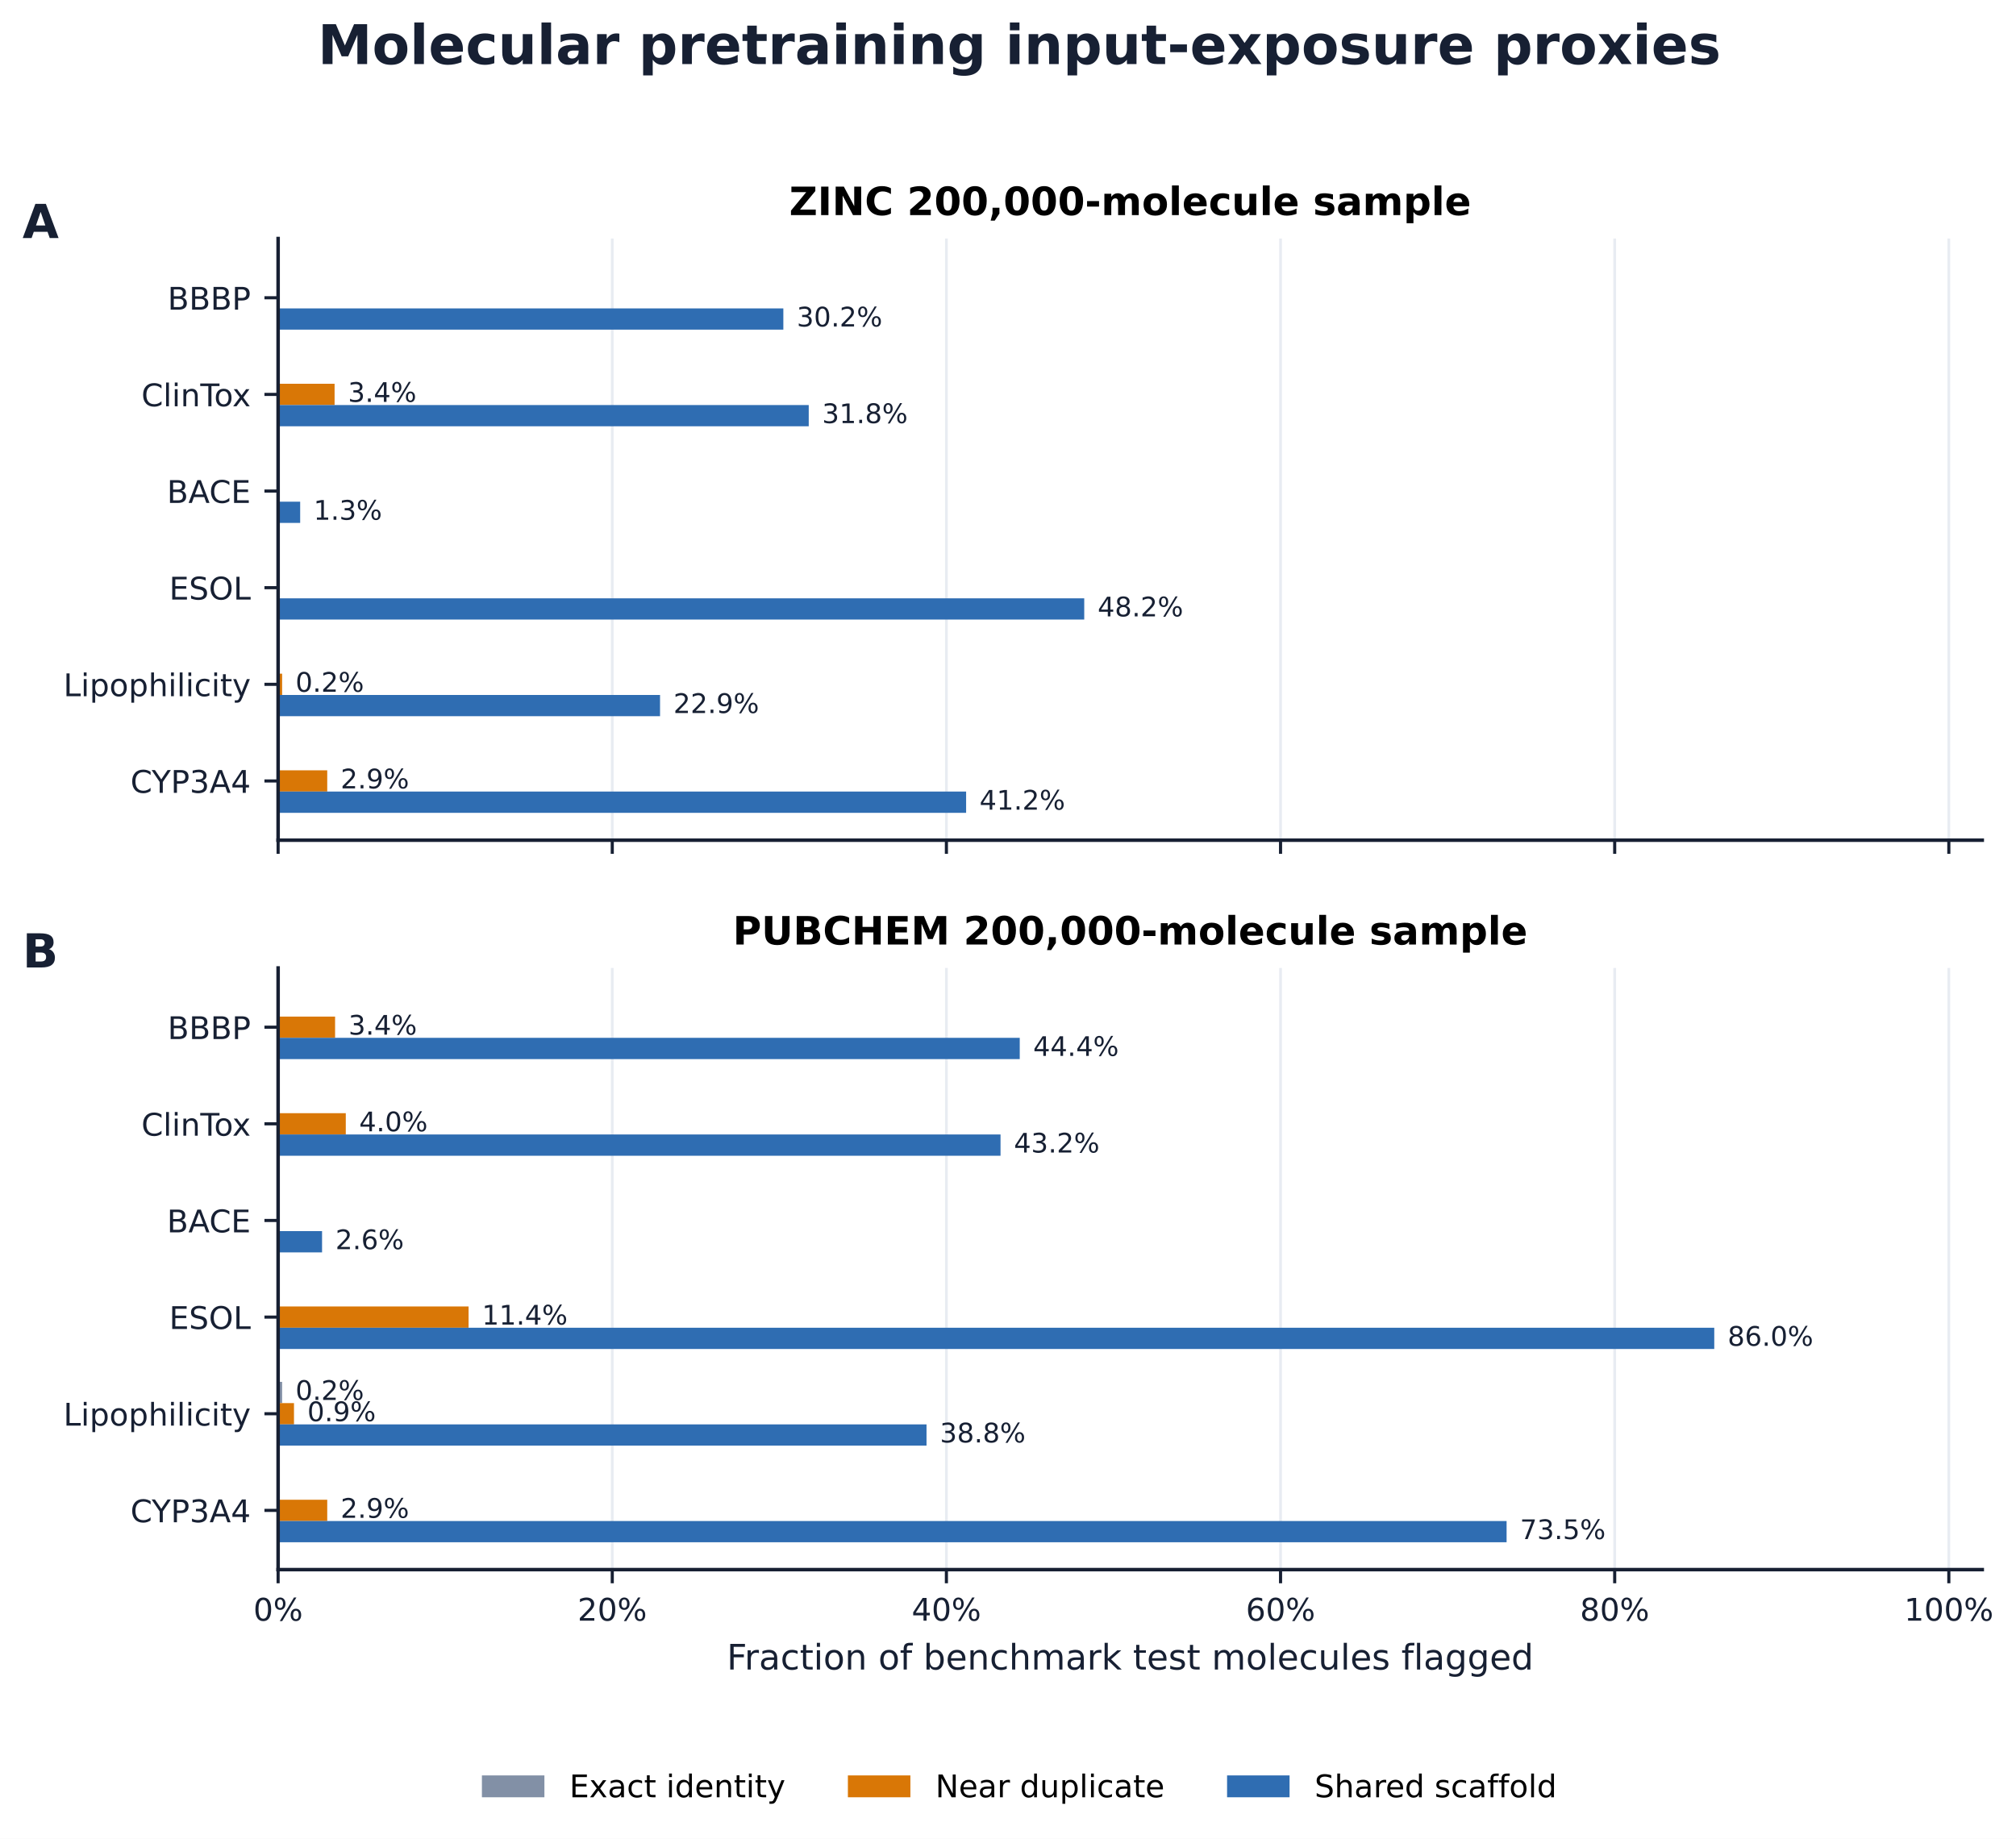
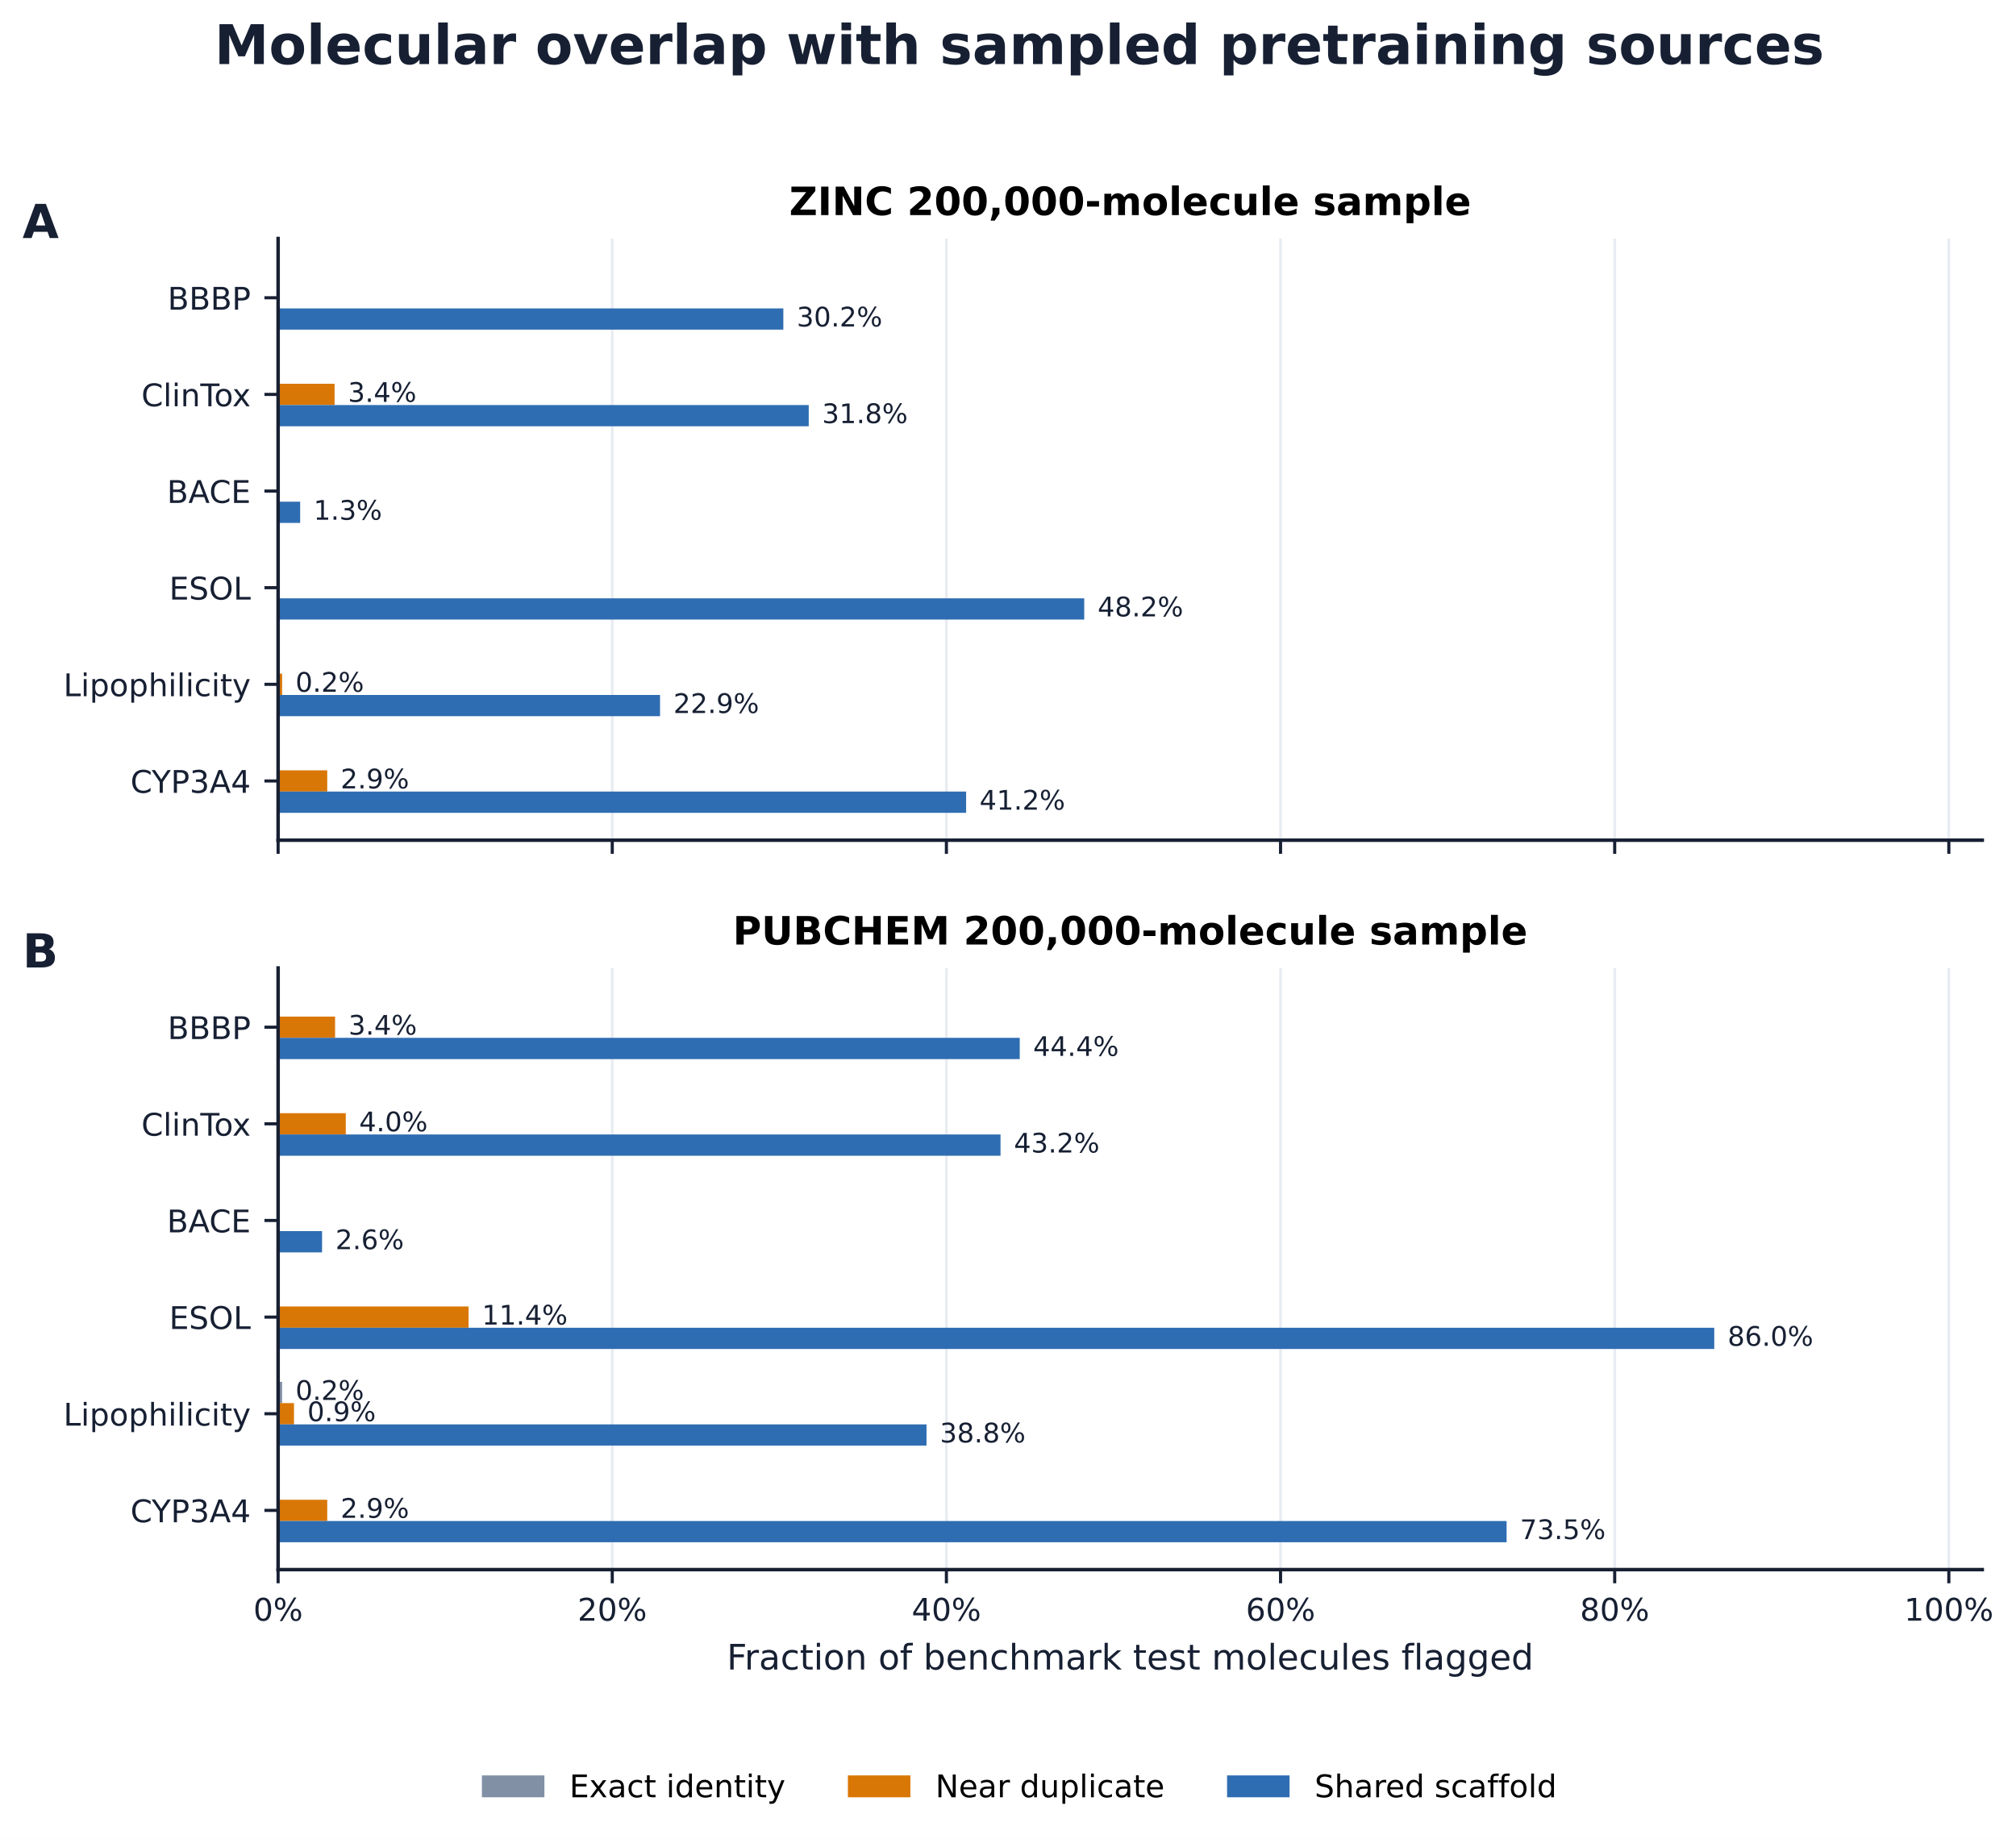
<svg xmlns="http://www.w3.org/2000/svg" xmlns:xlink="http://www.w3.org/1999/xlink" width="516.11pt" height="470.84pt" viewBox="0 0 516.11 470.84" version="1.1">
  <defs>
    <style type="text/css">*{stroke-linejoin: round; stroke-linecap: butt}</style>
  </defs>
  <g id="figure_1">
    <g id="patch_1">
      <path d="M 0 470.84 L 516.11 470.84 L 516.11 0 L 0 0 z " style="fill: #ffffff" />
    </g>
    <g id="axes_1">
      <g id="patch_2">
        <path d="M 71.2 215.14 L 507.469 215.14 L 507.469 61.08 L 71.2 61.08 z " style="fill: #ffffff" />
      </g>
      <g id="matplotlib.axis_1">
        <g id="xtick_1">
          <g id="line2d_1">
-             <path d="M 71.2 215.14 L 71.2 61.08 " clip-path="url(#p067a0c1256)" style="fill: none; stroke: #e8ecf2; stroke-width: 0.7; stroke-linecap: square" />
+             <path d="M 71.2 215.14 L 71.2 61.08 " clip-path="url(#p82a5005c1f)" style="fill: none; stroke: #e8ecf2; stroke-width: 0.7; stroke-linecap: square" />
          </g>
          <g id="line2d_2">
            <defs>
-               <path id="m61e8b49b50" d="M 0 0 L 0 3.5 " style="stroke: #172033; stroke-width: 0.8" />
+               <path id="m4a22d46f19" d="M 0 0 L 0 3.5 " style="stroke: #172033; stroke-width: 0.8" />
            </defs>
            <g>
-               <use xlink:href="#m61e8b49b50" x="71.2" y="215.14" style="fill: #172033; stroke: #172033; stroke-width: 0.8" />
+               <use xlink:href="#m4a22d46f19" x="71.2" y="215.14" style="fill: #172033; stroke: #172033; stroke-width: 0.8" />
            </g>
          </g>
        </g>
        <g id="xtick_2">
          <g id="line2d_3">
-             <path d="M 156.743 215.14 L 156.743 61.08 " clip-path="url(#p067a0c1256)" style="fill: none; stroke: #e8ecf2; stroke-width: 0.7; stroke-linecap: square" />
+             <path d="M 156.743 215.14 L 156.743 61.08 " clip-path="url(#p82a5005c1f)" style="fill: none; stroke: #e8ecf2; stroke-width: 0.7; stroke-linecap: square" />
          </g>
          <g id="line2d_4">
            <g>
-               <use xlink:href="#m61e8b49b50" x="156.743" y="215.14" style="fill: #172033; stroke: #172033; stroke-width: 0.8" />
+               <use xlink:href="#m4a22d46f19" x="156.743" y="215.14" style="fill: #172033; stroke: #172033; stroke-width: 0.8" />
            </g>
          </g>
        </g>
        <g id="xtick_3">
          <g id="line2d_5">
-             <path d="M 242.286 215.14 L 242.286 61.08 " clip-path="url(#p067a0c1256)" style="fill: none; stroke: #e8ecf2; stroke-width: 0.7; stroke-linecap: square" />
+             <path d="M 242.286 215.14 L 242.286 61.08 " clip-path="url(#p82a5005c1f)" style="fill: none; stroke: #e8ecf2; stroke-width: 0.7; stroke-linecap: square" />
          </g>
          <g id="line2d_6">
            <g>
-               <use xlink:href="#m61e8b49b50" x="242.286" y="215.14" style="fill: #172033; stroke: #172033; stroke-width: 0.8" />
+               <use xlink:href="#m4a22d46f19" x="242.286" y="215.14" style="fill: #172033; stroke: #172033; stroke-width: 0.8" />
            </g>
          </g>
        </g>
        <g id="xtick_4">
          <g id="line2d_7">
-             <path d="M 327.829 215.14 L 327.829 61.08 " clip-path="url(#p067a0c1256)" style="fill: none; stroke: #e8ecf2; stroke-width: 0.7; stroke-linecap: square" />
+             <path d="M 327.829 215.14 L 327.829 61.08 " clip-path="url(#p82a5005c1f)" style="fill: none; stroke: #e8ecf2; stroke-width: 0.7; stroke-linecap: square" />
          </g>
          <g id="line2d_8">
            <g>
-               <use xlink:href="#m61e8b49b50" x="327.829" y="215.14" style="fill: #172033; stroke: #172033; stroke-width: 0.8" />
+               <use xlink:href="#m4a22d46f19" x="327.829" y="215.14" style="fill: #172033; stroke: #172033; stroke-width: 0.8" />
            </g>
          </g>
        </g>
        <g id="xtick_5">
          <g id="line2d_9">
-             <path d="M 413.372 215.14 L 413.372 61.08 " clip-path="url(#p067a0c1256)" style="fill: none; stroke: #e8ecf2; stroke-width: 0.7; stroke-linecap: square" />
+             <path d="M 413.372 215.14 L 413.372 61.08 " clip-path="url(#p82a5005c1f)" style="fill: none; stroke: #e8ecf2; stroke-width: 0.7; stroke-linecap: square" />
          </g>
          <g id="line2d_10">
            <g>
-               <use xlink:href="#m61e8b49b50" x="413.372" y="215.14" style="fill: #172033; stroke: #172033; stroke-width: 0.8" />
+               <use xlink:href="#m4a22d46f19" x="413.372" y="215.14" style="fill: #172033; stroke: #172033; stroke-width: 0.8" />
            </g>
          </g>
        </g>
        <g id="xtick_6">
          <g id="line2d_11">
-             <path d="M 498.915 215.14 L 498.915 61.08 " clip-path="url(#p067a0c1256)" style="fill: none; stroke: #e8ecf2; stroke-width: 0.7; stroke-linecap: square" />
+             <path d="M 498.915 215.14 L 498.915 61.08 " clip-path="url(#p82a5005c1f)" style="fill: none; stroke: #e8ecf2; stroke-width: 0.7; stroke-linecap: square" />
          </g>
          <g id="line2d_12">
            <g>
-               <use xlink:href="#m61e8b49b50" x="498.915" y="215.14" style="fill: #172033; stroke: #172033; stroke-width: 0.8" />
+               <use xlink:href="#m4a22d46f19" x="498.915" y="215.14" style="fill: #172033; stroke: #172033; stroke-width: 0.8" />
            </g>
          </g>
        </g>
      </g>
      <g id="matplotlib.axis_2">
        <g id="ytick_1">
          <g id="line2d_13">
            <defs>
-               <path id="m2709139814" d="M 0 0 L -3.5 0 " style="stroke: #172033; stroke-width: 0.8" />
+               <path id="m7438fa6d46" d="M 0 0 L -3.5 0 " style="stroke: #172033; stroke-width: 0.8" />
            </defs>
            <g>
-               <use xlink:href="#m2709139814" x="71.2" y="76.248" style="fill: #172033; stroke: #172033; stroke-width: 0.8" />
+               <use xlink:href="#m7438fa6d46" x="71.2" y="76.248" style="fill: #172033; stroke: #172033; stroke-width: 0.8" />
            </g>
          </g>
          <g id="text_1">
            <text style="font-size: 8px; font-family: 'DejaVu Sans'; text-anchor: end; fill: #172033" x="64.2" y="79.288" transform="rotate(-0 64.2003 79.28783)">BBBP</text>
          </g>
        </g>
        <g id="ytick_2">
          <g id="line2d_14">
            <g>
-               <use xlink:href="#m2709139814" x="71.2" y="100.993" style="fill: #172033; stroke: #172033; stroke-width: 0.8" />
+               <use xlink:href="#m7438fa6d46" x="71.2" y="100.993" style="fill: #172033; stroke: #172033; stroke-width: 0.8" />
            </g>
          </g>
          <g id="text_2">
            <text style="font-size: 8px; font-family: 'DejaVu Sans'; text-anchor: end; fill: #172033" x="64.2" y="104.032" transform="rotate(-0 64.2003 104.0324)">ClinTox</text>
          </g>
        </g>
        <g id="ytick_3">
          <g id="line2d_15">
            <g>
-               <use xlink:href="#m2709139814" x="71.2" y="125.738" style="fill: #172033; stroke: #172033; stroke-width: 0.8" />
+               <use xlink:href="#m7438fa6d46" x="71.2" y="125.738" style="fill: #172033; stroke: #172033; stroke-width: 0.8" />
            </g>
          </g>
          <g id="text_3">
            <text style="font-size: 8px; font-family: 'DejaVu Sans'; text-anchor: end; fill: #172033" x="64.2" y="128.777" transform="rotate(-0 64.2003 128.7771)">BACE</text>
          </g>
        </g>
        <g id="ytick_4">
          <g id="line2d_16">
            <g>
-               <use xlink:href="#m2709139814" x="71.2" y="150.482" style="fill: #172033; stroke: #172033; stroke-width: 0.8" />
+               <use xlink:href="#m7438fa6d46" x="71.2" y="150.482" style="fill: #172033; stroke: #172033; stroke-width: 0.8" />
            </g>
          </g>
          <g id="text_4">
            <text style="font-size: 8px; font-family: 'DejaVu Sans'; text-anchor: end; fill: #172033" x="64.2" y="153.522" transform="rotate(-0 64.2003 153.5217)">ESOL</text>
          </g>
        </g>
        <g id="ytick_5">
          <g id="line2d_17">
            <g>
-               <use xlink:href="#m2709139814" x="71.2" y="175.227" style="fill: #172033; stroke: #172033; stroke-width: 0.8" />
+               <use xlink:href="#m7438fa6d46" x="71.2" y="175.227" style="fill: #172033; stroke: #172033; stroke-width: 0.8" />
            </g>
          </g>
          <g id="text_5">
            <text style="font-size: 8px; font-family: 'DejaVu Sans'; text-anchor: end; fill: #172033" x="64.2" y="178.266" transform="rotate(-0 64.2003 178.2663)">Lipophilicity</text>
          </g>
        </g>
        <g id="ytick_6">
          <g id="line2d_18">
            <g>
-               <use xlink:href="#m2709139814" x="71.2" y="199.972" style="fill: #172033; stroke: #172033; stroke-width: 0.8" />
+               <use xlink:href="#m7438fa6d46" x="71.2" y="199.972" style="fill: #172033; stroke: #172033; stroke-width: 0.8" />
            </g>
          </g>
          <g id="text_6">
            <text style="font-size: 8px; font-family: 'DejaVu Sans'; text-anchor: end; fill: #172033" x="64.2" y="203.011" transform="rotate(-0 64.2003 203.0109)">CYP3A4</text>
          </g>
        </g>
      </g>
      <g id="patch_3">
-         <path d="M 71.2 68.083 L 71.2 68.083 L 71.2 73.527 L 71.2 73.527 z " clip-path="url(#p067a0c1256)" style="fill: #8290a6" />
+         <path d="M 71.2 68.083 L 71.2 68.083 L 71.2 73.527 L 71.2 73.527 z " clip-path="url(#p82a5005c1f)" style="fill: #8290a6" />
      </g>
      <g id="patch_4">
-         <path d="M 71.2 92.827 L 71.2 92.827 L 71.2 98.271 L 71.2 98.271 z " clip-path="url(#p067a0c1256)" style="fill: #8290a6" />
+         <path d="M 71.2 92.827 L 71.2 92.827 L 71.2 98.271 L 71.2 98.271 z " clip-path="url(#p82a5005c1f)" style="fill: #8290a6" />
      </g>
      <g id="patch_5">
-         <path d="M 71.2 117.572 L 71.2 117.572 L 71.2 123.016 L 71.2 123.016 z " clip-path="url(#p067a0c1256)" style="fill: #8290a6" />
+         <path d="M 71.2 117.572 L 71.2 117.572 L 71.2 123.016 L 71.2 123.016 z " clip-path="url(#p82a5005c1f)" style="fill: #8290a6" />
      </g>
      <g id="patch_6">
-         <path d="M 71.2 142.317 L 71.2 142.317 L 71.2 147.76 L 71.2 147.76 z " clip-path="url(#p067a0c1256)" style="fill: #8290a6" />
+         <path d="M 71.2 142.317 L 71.2 142.317 L 71.2 147.76 L 71.2 147.76 z " clip-path="url(#p82a5005c1f)" style="fill: #8290a6" />
      </g>
      <g id="patch_7">
-         <path d="M 71.2 167.061 L 71.2 167.061 L 71.2 172.505 L 71.2 172.505 z " clip-path="url(#p067a0c1256)" style="fill: #8290a6" />
+         <path d="M 71.2 167.061 L 71.2 167.061 L 71.2 172.505 L 71.2 172.505 z " clip-path="url(#p82a5005c1f)" style="fill: #8290a6" />
      </g>
      <g id="patch_8">
-         <path d="M 71.2 191.806 L 71.2 191.806 L 71.2 197.25 L 71.2 197.25 z " clip-path="url(#p067a0c1256)" style="fill: #8290a6" />
+         <path d="M 71.2 191.806 L 71.2 191.806 L 71.2 197.25 L 71.2 197.25 z " clip-path="url(#p82a5005c1f)" style="fill: #8290a6" />
      </g>
      <g id="patch_9">
-         <path d="M 71.2 73.527 L 71.2 73.527 L 71.2 78.97 L 71.2 78.97 z " clip-path="url(#p067a0c1256)" style="fill: #d97706" />
+         <path d="M 71.2 73.527 L 71.2 73.527 L 71.2 78.97 L 71.2 78.97 z " clip-path="url(#p82a5005c1f)" style="fill: #d97706" />
      </g>
      <g id="patch_10">
-         <path d="M 71.2 98.271 L 85.657 98.271 L 85.657 103.715 L 71.2 103.715 z " clip-path="url(#p067a0c1256)" style="fill: #d97706" />
+         <path d="M 71.2 98.271 L 85.657 98.271 L 85.657 103.715 L 71.2 103.715 z " clip-path="url(#p82a5005c1f)" style="fill: #d97706" />
      </g>
      <g id="patch_11">
-         <path d="M 71.2 123.016 L 71.2 123.016 L 71.2 128.46 L 71.2 128.46 z " clip-path="url(#p067a0c1256)" style="fill: #d97706" />
+         <path d="M 71.2 123.016 L 71.2 123.016 L 71.2 128.46 L 71.2 128.46 z " clip-path="url(#p82a5005c1f)" style="fill: #d97706" />
      </g>
      <g id="patch_12">
-         <path d="M 71.2 147.76 L 71.2 147.76 L 71.2 153.204 L 71.2 153.204 z " clip-path="url(#p067a0c1256)" style="fill: #d97706" />
+         <path d="M 71.2 147.76 L 71.2 147.76 L 71.2 153.204 L 71.2 153.204 z " clip-path="url(#p82a5005c1f)" style="fill: #d97706" />
      </g>
      <g id="patch_13">
-         <path d="M 71.2 172.505 L 72.227 172.505 L 72.227 177.949 L 71.2 177.949 z " clip-path="url(#p067a0c1256)" style="fill: #d97706" />
+         <path d="M 71.2 172.505 L 72.227 172.505 L 72.227 177.949 L 71.2 177.949 z " clip-path="url(#p82a5005c1f)" style="fill: #d97706" />
      </g>
      <g id="patch_14">
-         <path d="M 71.2 197.25 L 83.775 197.25 L 83.775 202.693 L 71.2 202.693 z " clip-path="url(#p067a0c1256)" style="fill: #d97706" />
+         <path d="M 71.2 197.25 L 83.775 197.25 L 83.775 202.693 L 71.2 202.693 z " clip-path="url(#p82a5005c1f)" style="fill: #d97706" />
      </g>
      <g id="patch_15">
-         <path d="M 71.2 78.97 L 200.541 78.97 L 200.541 84.414 L 71.2 84.414 z " clip-path="url(#p067a0c1256)" style="fill: #2f6db2" />
+         <path d="M 71.2 78.97 L 200.541 78.97 L 200.541 84.414 L 71.2 84.414 z " clip-path="url(#p82a5005c1f)" style="fill: #2f6db2" />
      </g>
      <g id="patch_16">
-         <path d="M 71.2 103.715 L 207.042 103.715 L 207.042 109.159 L 71.2 109.159 z " clip-path="url(#p067a0c1256)" style="fill: #2f6db2" />
+         <path d="M 71.2 103.715 L 207.042 103.715 L 207.042 109.159 L 71.2 109.159 z " clip-path="url(#p82a5005c1f)" style="fill: #2f6db2" />
      </g>
      <g id="patch_17">
-         <path d="M 71.2 128.46 L 76.846 128.46 L 76.846 133.903 L 71.2 133.903 z " clip-path="url(#p067a0c1256)" style="fill: #2f6db2" />
+         <path d="M 71.2 128.46 L 76.846 128.46 L 76.846 133.903 L 71.2 133.903 z " clip-path="url(#p82a5005c1f)" style="fill: #2f6db2" />
      </g>
      <g id="patch_18">
-         <path d="M 71.2 153.204 L 277.572 153.204 L 277.572 158.648 L 71.2 158.648 z " clip-path="url(#p067a0c1256)" style="fill: #2f6db2" />
+         <path d="M 71.2 153.204 L 277.572 153.204 L 277.572 158.648 L 71.2 158.648 z " clip-path="url(#p82a5005c1f)" style="fill: #2f6db2" />
      </g>
      <g id="patch_19">
-         <path d="M 71.2 177.949 L 168.976 177.949 L 168.976 183.393 L 71.2 183.393 z " clip-path="url(#p067a0c1256)" style="fill: #2f6db2" />
+         <path d="M 71.2 177.949 L 168.976 177.949 L 168.976 183.393 L 71.2 183.393 z " clip-path="url(#p82a5005c1f)" style="fill: #2f6db2" />
      </g>
      <g id="patch_20">
-         <path d="M 71.2 202.693 L 247.333 202.693 L 247.333 208.137 L 71.2 208.137 z " clip-path="url(#p067a0c1256)" style="fill: #2f6db2" />
+         <path d="M 71.2 202.693 L 247.333 202.693 L 247.333 208.137 L 71.2 208.137 z " clip-path="url(#p82a5005c1f)" style="fill: #2f6db2" />
      </g>
      <g id="patch_21">
        <path d="M 71.2 215.14 L 71.2 61.08 " style="fill: none; stroke: #172033; stroke-width: 0.9; stroke-linejoin: miter; stroke-linecap: square" />
      </g>
      <g id="patch_22">
        <path d="M 71.2 215.14 L 507.469 215.14 " style="fill: none; stroke: #172033; stroke-width: 0.9; stroke-linejoin: miter; stroke-linecap: square" />
      </g>
      <g id="text_7">
        <text style="font-size: 6.9px; font-family: 'DejaVu Sans'; text-anchor: start; fill: #172033" x="89.079" y="102.897" transform="rotate(-0 89.07876 102.897)">3.4%</text>
      </g>
      <g id="text_8">
        <text style="font-size: 6.9px; font-family: 'DejaVu Sans'; text-anchor: start; fill: #172033" x="75.649" y="177.131" transform="rotate(-0 75.64853 177.1309)">0.2%</text>
      </g>
      <g id="text_9">
        <text style="font-size: 6.9px; font-family: 'DejaVu Sans'; text-anchor: start; fill: #172033" x="87.197" y="201.876" transform="rotate(-0 87.19681 201.8755)">2.9%</text>
      </g>
      <g id="text_10">
        <text style="font-size: 6.9px; font-family: 'DejaVu Sans'; text-anchor: start; fill: #172033" x="203.963" y="83.596" transform="rotate(-0 203.9628 83.59624)">30.2%</text>
      </g>
      <g id="text_11">
        <text style="font-size: 6.9px; font-family: 'DejaVu Sans'; text-anchor: start; fill: #172033" x="210.464" y="108.341" transform="rotate(-0 210.4641 108.3409)">31.8%</text>
      </g>
      <g id="text_12">
        <text style="font-size: 6.9px; font-family: 'DejaVu Sans'; text-anchor: start; fill: #172033" x="80.268" y="133.085" transform="rotate(-0 80.26784 133.0855)">1.3%</text>
      </g>
      <g id="text_13">
        <text style="font-size: 6.9px; font-family: 'DejaVu Sans'; text-anchor: start; fill: #172033" x="280.994" y="157.83" transform="rotate(-0 280.9942 157.8301)">48.2%</text>
      </g>
      <g id="text_14">
        <text style="font-size: 6.9px; font-family: 'DejaVu Sans'; text-anchor: start; fill: #172033" x="172.398" y="182.575" transform="rotate(-0 172.3975 182.5747)">22.9%</text>
      </g>
      <g id="text_15">
        <text style="font-size: 6.9px; font-family: 'DejaVu Sans'; text-anchor: start; fill: #172033" x="250.755" y="207.319" transform="rotate(-0 250.7548 207.3193)">41.2%</text>
      </g>
      <g id="text_16">
        <text style="font-weight: 700; font-size: 12px; font-family: 'DejaVu Sans'; text-anchor: start; fill: #172033" x="5.76" y="60.955" transform="rotate(-0 5.76 60.95452)">A</text>
      </g>
      <g id="text_17">
        <text style="font-weight: 700; font-size: 10px; font-family: 'DejaVu Sans'; text-anchor: middle" x="289.335" y="55.08" transform="rotate(-0 289.3346 55.08)">ZINC 200,000-molecule sample</text>
      </g>
    </g>
    <g id="axes_2">
      <g id="patch_23">
        <path d="M 71.2 401.92 L 507.469 401.92 L 507.469 247.86 L 71.2 247.86 z " style="fill: #ffffff" />
      </g>
      <g id="matplotlib.axis_3">
        <g id="xtick_7">
          <g id="line2d_19">
-             <path d="M 71.2 401.92 L 71.2 247.86 " clip-path="url(#p4d104d7e9a)" style="fill: none; stroke: #e8ecf2; stroke-width: 0.7; stroke-linecap: square" />
+             <path d="M 71.2 401.92 L 71.2 247.86 " clip-path="url(#p7fca5f7826)" style="fill: none; stroke: #e8ecf2; stroke-width: 0.7; stroke-linecap: square" />
          </g>
          <g id="line2d_20">
            <g>
-               <use xlink:href="#m61e8b49b50" x="71.2" y="401.92" style="fill: #172033; stroke: #172033; stroke-width: 0.8" />
+               <use xlink:href="#m4a22d46f19" x="71.2" y="401.92" style="fill: #172033; stroke: #172033; stroke-width: 0.8" />
            </g>
          </g>
          <g id="text_18">
            <text style="font-size: 8px; font-family: 'DejaVu Sans'; text-anchor: middle; fill: #172033" x="71.2" y="414.999" transform="rotate(-0 71.2003 414.9987)">0%</text>
          </g>
        </g>
        <g id="xtick_8">
          <g id="line2d_21">
-             <path d="M 156.743 401.92 L 156.743 247.86 " clip-path="url(#p4d104d7e9a)" style="fill: none; stroke: #e8ecf2; stroke-width: 0.7; stroke-linecap: square" />
+             <path d="M 156.743 401.92 L 156.743 247.86 " clip-path="url(#p7fca5f7826)" style="fill: none; stroke: #e8ecf2; stroke-width: 0.7; stroke-linecap: square" />
          </g>
          <g id="line2d_22">
            <g>
-               <use xlink:href="#m61e8b49b50" x="156.743" y="401.92" style="fill: #172033; stroke: #172033; stroke-width: 0.8" />
+               <use xlink:href="#m4a22d46f19" x="156.743" y="401.92" style="fill: #172033; stroke: #172033; stroke-width: 0.8" />
            </g>
          </g>
          <g id="text_19">
            <text style="font-size: 8px; font-family: 'DejaVu Sans'; text-anchor: middle; fill: #172033" x="156.743" y="414.999" transform="rotate(-0 156.7432 414.9987)">20%</text>
          </g>
        </g>
        <g id="xtick_9">
          <g id="line2d_23">
-             <path d="M 242.286 401.92 L 242.286 247.86 " clip-path="url(#p4d104d7e9a)" style="fill: none; stroke: #e8ecf2; stroke-width: 0.7; stroke-linecap: square" />
+             <path d="M 242.286 401.92 L 242.286 247.86 " clip-path="url(#p7fca5f7826)" style="fill: none; stroke: #e8ecf2; stroke-width: 0.7; stroke-linecap: square" />
          </g>
          <g id="line2d_24">
            <g>
-               <use xlink:href="#m61e8b49b50" x="242.286" y="401.92" style="fill: #172033; stroke: #172033; stroke-width: 0.8" />
+               <use xlink:href="#m4a22d46f19" x="242.286" y="401.92" style="fill: #172033; stroke: #172033; stroke-width: 0.8" />
            </g>
          </g>
          <g id="text_20">
            <text style="font-size: 8px; font-family: 'DejaVu Sans'; text-anchor: middle; fill: #172033" x="242.286" y="414.999" transform="rotate(-0 242.286 414.9987)">40%</text>
          </g>
        </g>
        <g id="xtick_10">
          <g id="line2d_25">
-             <path d="M 327.829 401.92 L 327.829 247.86 " clip-path="url(#p4d104d7e9a)" style="fill: none; stroke: #e8ecf2; stroke-width: 0.7; stroke-linecap: square" />
+             <path d="M 327.829 401.92 L 327.829 247.86 " clip-path="url(#p7fca5f7826)" style="fill: none; stroke: #e8ecf2; stroke-width: 0.7; stroke-linecap: square" />
          </g>
          <g id="line2d_26">
            <g>
-               <use xlink:href="#m61e8b49b50" x="327.829" y="401.92" style="fill: #172033; stroke: #172033; stroke-width: 0.8" />
+               <use xlink:href="#m4a22d46f19" x="327.829" y="401.92" style="fill: #172033; stroke: #172033; stroke-width: 0.8" />
            </g>
          </g>
          <g id="text_21">
            <text style="font-size: 8px; font-family: 'DejaVu Sans'; text-anchor: middle; fill: #172033" x="327.829" y="414.999" transform="rotate(-0 327.8289 414.9987)">60%</text>
          </g>
        </g>
        <g id="xtick_11">
          <g id="line2d_27">
-             <path d="M 413.372 401.92 L 413.372 247.86 " clip-path="url(#p4d104d7e9a)" style="fill: none; stroke: #e8ecf2; stroke-width: 0.7; stroke-linecap: square" />
+             <path d="M 413.372 401.92 L 413.372 247.86 " clip-path="url(#p7fca5f7826)" style="fill: none; stroke: #e8ecf2; stroke-width: 0.7; stroke-linecap: square" />
          </g>
          <g id="line2d_28">
            <g>
-               <use xlink:href="#m61e8b49b50" x="413.372" y="401.92" style="fill: #172033; stroke: #172033; stroke-width: 0.8" />
+               <use xlink:href="#m4a22d46f19" x="413.372" y="401.92" style="fill: #172033; stroke: #172033; stroke-width: 0.8" />
            </g>
          </g>
          <g id="text_22">
            <text style="font-size: 8px; font-family: 'DejaVu Sans'; text-anchor: middle; fill: #172033" x="413.372" y="414.999" transform="rotate(-0 413.3718 414.9987)">80%</text>
          </g>
        </g>
        <g id="xtick_12">
          <g id="line2d_29">
-             <path d="M 498.915 401.92 L 498.915 247.86 " clip-path="url(#p4d104d7e9a)" style="fill: none; stroke: #e8ecf2; stroke-width: 0.7; stroke-linecap: square" />
+             <path d="M 498.915 401.92 L 498.915 247.86 " clip-path="url(#p7fca5f7826)" style="fill: none; stroke: #e8ecf2; stroke-width: 0.7; stroke-linecap: square" />
          </g>
          <g id="line2d_30">
            <g>
-               <use xlink:href="#m61e8b49b50" x="498.915" y="401.92" style="fill: #172033; stroke: #172033; stroke-width: 0.8" />
+               <use xlink:href="#m4a22d46f19" x="498.915" y="401.92" style="fill: #172033; stroke: #172033; stroke-width: 0.8" />
            </g>
          </g>
          <g id="text_23">
            <text style="font-size: 8px; font-family: 'DejaVu Sans'; text-anchor: middle; fill: #172033" x="498.915" y="414.999" transform="rotate(-0 498.9147 414.9987)">100%</text>
          </g>
        </g>
        <g id="text_24">
          <text style="font-size: 9px; font-family: 'DejaVu Sans'; text-anchor: middle; fill: #172033" x="289.335" y="427.501" transform="rotate(-0 289.3346 427.5011)">Fraction of benchmark test molecules flagged</text>
        </g>
      </g>
      <g id="matplotlib.axis_4">
        <g id="ytick_7">
          <g id="line2d_31">
            <g>
-               <use xlink:href="#m2709139814" x="71.2" y="263.028" style="fill: #172033; stroke: #172033; stroke-width: 0.8" />
+               <use xlink:href="#m7438fa6d46" x="71.2" y="263.028" style="fill: #172033; stroke: #172033; stroke-width: 0.8" />
            </g>
          </g>
          <g id="text_25">
            <text style="font-size: 8px; font-family: 'DejaVu Sans'; text-anchor: end; fill: #172033" x="64.2" y="266.068" transform="rotate(-0 64.2003 266.0678)">BBBP</text>
          </g>
        </g>
        <g id="ytick_8">
          <g id="line2d_32">
            <g>
-               <use xlink:href="#m2709139814" x="71.2" y="287.773" style="fill: #172033; stroke: #172033; stroke-width: 0.8" />
+               <use xlink:href="#m7438fa6d46" x="71.2" y="287.773" style="fill: #172033; stroke: #172033; stroke-width: 0.8" />
            </g>
          </g>
          <g id="text_26">
            <text style="font-size: 8px; font-family: 'DejaVu Sans'; text-anchor: end; fill: #172033" x="64.2" y="290.812" transform="rotate(-0 64.2003 290.8124)">ClinTox</text>
          </g>
        </g>
        <g id="ytick_9">
          <g id="line2d_33">
            <g>
-               <use xlink:href="#m2709139814" x="71.2" y="312.518" style="fill: #172033; stroke: #172033; stroke-width: 0.8" />
+               <use xlink:href="#m7438fa6d46" x="71.2" y="312.518" style="fill: #172033; stroke: #172033; stroke-width: 0.8" />
            </g>
          </g>
          <g id="text_27">
            <text style="font-size: 8px; font-family: 'DejaVu Sans'; text-anchor: end; fill: #172033" x="64.2" y="315.557" transform="rotate(-0 64.2003 315.5571)">BACE</text>
          </g>
        </g>
        <g id="ytick_10">
          <g id="line2d_34">
            <g>
-               <use xlink:href="#m2709139814" x="71.2" y="337.262" style="fill: #172033; stroke: #172033; stroke-width: 0.8" />
+               <use xlink:href="#m7438fa6d46" x="71.2" y="337.262" style="fill: #172033; stroke: #172033; stroke-width: 0.8" />
            </g>
          </g>
          <g id="text_28">
            <text style="font-size: 8px; font-family: 'DejaVu Sans'; text-anchor: end; fill: #172033" x="64.2" y="340.302" transform="rotate(-0 64.2003 340.3017)">ESOL</text>
          </g>
        </g>
        <g id="ytick_11">
          <g id="line2d_35">
            <g>
-               <use xlink:href="#m2709139814" x="71.2" y="362.007" style="fill: #172033; stroke: #172033; stroke-width: 0.8" />
+               <use xlink:href="#m7438fa6d46" x="71.2" y="362.007" style="fill: #172033; stroke: #172033; stroke-width: 0.8" />
            </g>
          </g>
          <g id="text_29">
            <text style="font-size: 8px; font-family: 'DejaVu Sans'; text-anchor: end; fill: #172033" x="64.2" y="365.046" transform="rotate(-0 64.2003 365.0463)">Lipophilicity</text>
          </g>
        </g>
        <g id="ytick_12">
          <g id="line2d_36">
            <g>
-               <use xlink:href="#m2709139814" x="71.2" y="386.752" style="fill: #172033; stroke: #172033; stroke-width: 0.8" />
+               <use xlink:href="#m7438fa6d46" x="71.2" y="386.752" style="fill: #172033; stroke: #172033; stroke-width: 0.8" />
            </g>
          </g>
          <g id="text_30">
            <text style="font-size: 8px; font-family: 'DejaVu Sans'; text-anchor: end; fill: #172033" x="64.2" y="389.791" transform="rotate(-0 64.2003 389.7909)">CYP3A4</text>
          </g>
        </g>
      </g>
      <g id="patch_24">
-         <path d="M 71.2 254.863 L 71.2 254.863 L 71.2 260.307 L 71.2 260.307 z " clip-path="url(#p4d104d7e9a)" style="fill: #8290a6" />
+         <path d="M 71.2 254.863 L 71.2 254.863 L 71.2 260.307 L 71.2 260.307 z " clip-path="url(#p7fca5f7826)" style="fill: #8290a6" />
      </g>
      <g id="patch_25">
-         <path d="M 71.2 279.607 L 71.2 279.607 L 71.2 285.051 L 71.2 285.051 z " clip-path="url(#p4d104d7e9a)" style="fill: #8290a6" />
+         <path d="M 71.2 279.607 L 71.2 279.607 L 71.2 285.051 L 71.2 285.051 z " clip-path="url(#p7fca5f7826)" style="fill: #8290a6" />
      </g>
      <g id="patch_26">
-         <path d="M 71.2 304.352 L 71.2 304.352 L 71.2 309.796 L 71.2 309.796 z " clip-path="url(#p4d104d7e9a)" style="fill: #8290a6" />
+         <path d="M 71.2 304.352 L 71.2 304.352 L 71.2 309.796 L 71.2 309.796 z " clip-path="url(#p7fca5f7826)" style="fill: #8290a6" />
      </g>
      <g id="patch_27">
-         <path d="M 71.2 329.097 L 71.2 329.097 L 71.2 334.54 L 71.2 334.54 z " clip-path="url(#p4d104d7e9a)" style="fill: #8290a6" />
+         <path d="M 71.2 329.097 L 71.2 329.097 L 71.2 334.54 L 71.2 334.54 z " clip-path="url(#p7fca5f7826)" style="fill: #8290a6" />
      </g>
      <g id="patch_28">
-         <path d="M 71.2 353.841 L 72.227 353.841 L 72.227 359.285 L 71.2 359.285 z " clip-path="url(#p4d104d7e9a)" style="fill: #8290a6" />
+         <path d="M 71.2 353.841 L 72.227 353.841 L 72.227 359.285 L 71.2 359.285 z " clip-path="url(#p7fca5f7826)" style="fill: #8290a6" />
      </g>
      <g id="patch_29">
-         <path d="M 71.2 378.586 L 71.2 378.586 L 71.2 384.03 L 71.2 384.03 z " clip-path="url(#p4d104d7e9a)" style="fill: #8290a6" />
+         <path d="M 71.2 378.586 L 71.2 378.586 L 71.2 384.03 L 71.2 384.03 z " clip-path="url(#p7fca5f7826)" style="fill: #8290a6" />
      </g>
      <g id="patch_30">
-         <path d="M 71.2 260.307 L 85.785 260.307 L 85.785 265.75 L 71.2 265.75 z " clip-path="url(#p4d104d7e9a)" style="fill: #d97706" />
+         <path d="M 71.2 260.307 L 85.785 260.307 L 85.785 265.75 L 71.2 265.75 z " clip-path="url(#p7fca5f7826)" style="fill: #d97706" />
      </g>
      <g id="patch_31">
-         <path d="M 71.2 285.051 L 88.523 285.051 L 88.523 290.495 L 71.2 290.495 z " clip-path="url(#p4d104d7e9a)" style="fill: #d97706" />
+         <path d="M 71.2 285.051 L 88.523 285.051 L 88.523 290.495 L 71.2 290.495 z " clip-path="url(#p7fca5f7826)" style="fill: #d97706" />
      </g>
      <g id="patch_32">
-         <path d="M 71.2 309.796 L 71.2 309.796 L 71.2 315.24 L 71.2 315.24 z " clip-path="url(#p4d104d7e9a)" style="fill: #d97706" />
+         <path d="M 71.2 309.796 L 71.2 309.796 L 71.2 315.24 L 71.2 315.24 z " clip-path="url(#p7fca5f7826)" style="fill: #d97706" />
      </g>
      <g id="patch_33">
-         <path d="M 71.2 334.54 L 119.96 334.54 L 119.96 339.984 L 71.2 339.984 z " clip-path="url(#p4d104d7e9a)" style="fill: #d97706" />
+         <path d="M 71.2 334.54 L 119.96 334.54 L 119.96 339.984 L 71.2 339.984 z " clip-path="url(#p7fca5f7826)" style="fill: #d97706" />
      </g>
      <g id="patch_34">
-         <path d="M 71.2 359.285 L 75.264 359.285 L 75.264 364.729 L 71.2 364.729 z " clip-path="url(#p4d104d7e9a)" style="fill: #d97706" />
+         <path d="M 71.2 359.285 L 75.264 359.285 L 75.264 364.729 L 71.2 364.729 z " clip-path="url(#p7fca5f7826)" style="fill: #d97706" />
      </g>
      <g id="patch_35">
-         <path d="M 71.2 384.03 L 83.775 384.03 L 83.775 389.473 L 71.2 389.473 z " clip-path="url(#p4d104d7e9a)" style="fill: #d97706" />
+         <path d="M 71.2 384.03 L 83.775 384.03 L 83.775 389.473 L 71.2 389.473 z " clip-path="url(#p7fca5f7826)" style="fill: #d97706" />
      </g>
      <g id="patch_36">
-         <path d="M 71.2 265.75 L 261.063 265.75 L 261.063 271.194 L 71.2 271.194 z " clip-path="url(#p4d104d7e9a)" style="fill: #2f6db2" />
+         <path d="M 71.2 265.75 L 261.063 265.75 L 261.063 271.194 L 71.2 271.194 z " clip-path="url(#p7fca5f7826)" style="fill: #2f6db2" />
      </g>
      <g id="patch_37">
-         <path d="M 71.2 290.495 L 256.144 290.495 L 256.144 295.939 L 71.2 295.939 z " clip-path="url(#p4d104d7e9a)" style="fill: #2f6db2" />
+         <path d="M 71.2 290.495 L 256.144 290.495 L 256.144 295.939 L 71.2 295.939 z " clip-path="url(#p7fca5f7826)" style="fill: #2f6db2" />
      </g>
      <g id="patch_38">
-         <path d="M 71.2 315.24 L 82.449 315.24 L 82.449 320.683 L 71.2 320.683 z " clip-path="url(#p4d104d7e9a)" style="fill: #2f6db2" />
+         <path d="M 71.2 315.24 L 82.449 315.24 L 82.449 320.683 L 71.2 320.683 z " clip-path="url(#p7fca5f7826)" style="fill: #2f6db2" />
      </g>
      <g id="patch_39">
-         <path d="M 71.2 339.984 L 438.864 339.984 L 438.864 345.428 L 71.2 345.428 z " clip-path="url(#p4d104d7e9a)" style="fill: #2f6db2" />
+         <path d="M 71.2 339.984 L 438.864 339.984 L 438.864 345.428 L 71.2 345.428 z " clip-path="url(#p7fca5f7826)" style="fill: #2f6db2" />
      </g>
      <g id="patch_40">
-         <path d="M 71.2 364.729 L 237.196 364.729 L 237.196 370.173 L 71.2 370.173 z " clip-path="url(#p4d104d7e9a)" style="fill: #2f6db2" />
+         <path d="M 71.2 364.729 L 237.196 364.729 L 237.196 370.173 L 71.2 370.173 z " clip-path="url(#p7fca5f7826)" style="fill: #2f6db2" />
      </g>
      <g id="patch_41">
-         <path d="M 71.2 389.473 L 385.699 389.473 L 385.699 394.917 L 71.2 394.917 z " clip-path="url(#p4d104d7e9a)" style="fill: #2f6db2" />
+         <path d="M 71.2 389.473 L 385.699 389.473 L 385.699 394.917 L 71.2 394.917 z " clip-path="url(#p7fca5f7826)" style="fill: #2f6db2" />
      </g>
      <g id="patch_42">
        <path d="M 71.2 401.92 L 71.2 247.86 " style="fill: none; stroke: #172033; stroke-width: 0.9; stroke-linejoin: miter; stroke-linecap: square" />
      </g>
      <g id="patch_43">
        <path d="M 71.2 401.92 L 507.469 401.92 " style="fill: none; stroke: #172033; stroke-width: 0.9; stroke-linejoin: miter; stroke-linecap: square" />
      </g>
      <g id="text_31">
        <text style="font-size: 6.9px; font-family: 'DejaVu Sans'; text-anchor: start; fill: #172033" x="75.649" y="358.467" transform="rotate(-0 75.64853 358.4671)">0.2%</text>
      </g>
      <g id="text_32">
        <text style="font-size: 6.9px; font-family: 'DejaVu Sans'; text-anchor: start; fill: #172033" x="89.207" y="264.932" transform="rotate(-0 89.20707 264.9324)">3.4%</text>
      </g>
      <g id="text_33">
        <text style="font-size: 6.9px; font-family: 'DejaVu Sans'; text-anchor: start; fill: #172033" x="91.944" y="289.677" transform="rotate(-0 91.94444 289.677)">4.0%</text>
      </g>
      <g id="text_34">
        <text style="font-size: 6.9px; font-family: 'DejaVu Sans'; text-anchor: start; fill: #172033" x="123.381" y="339.166" transform="rotate(-0 123.3814 339.1663)">11.4%</text>
      </g>
      <g id="text_35">
        <text style="font-size: 6.9px; font-family: 'DejaVu Sans'; text-anchor: start; fill: #172033" x="78.685" y="363.911" transform="rotate(-0 78.6853 363.9109)">0.9%</text>
      </g>
      <g id="text_36">
        <text style="font-size: 6.9px; font-family: 'DejaVu Sans'; text-anchor: start; fill: #172033" x="87.197" y="388.656" transform="rotate(-0 87.19681 388.6555)">2.9%</text>
      </g>
      <g id="text_37">
        <text style="font-size: 6.9px; font-family: 'DejaVu Sans'; text-anchor: start; fill: #172033" x="264.484" y="270.376" transform="rotate(-0 264.4844 270.3762)">44.4%</text>
      </g>
      <g id="text_38">
        <text style="font-size: 6.9px; font-family: 'DejaVu Sans'; text-anchor: start; fill: #172033" x="259.566" y="295.121" transform="rotate(-0 259.5657 295.1209)">43.2%</text>
      </g>
      <g id="text_39">
        <text style="font-size: 6.9px; font-family: 'DejaVu Sans'; text-anchor: start; fill: #172033" x="85.871" y="319.865" transform="rotate(-0 85.8709 319.8655)">2.6%</text>
      </g>
      <g id="text_40">
        <text style="font-size: 6.9px; font-family: 'DejaVu Sans'; text-anchor: start; fill: #172033" x="442.285" y="344.61" transform="rotate(-0 442.2853 344.6101)">86.0%</text>
      </g>
      <g id="text_41">
        <text style="font-size: 6.9px; font-family: 'DejaVu Sans'; text-anchor: start; fill: #172033" x="240.618" y="369.355" transform="rotate(-0 240.618 369.3547)">38.8%</text>
      </g>
      <g id="text_42">
        <text style="font-size: 6.9px; font-family: 'DejaVu Sans'; text-anchor: start; fill: #172033" x="389.12" y="394.099" transform="rotate(-0 389.1204 394.0993)">73.5%</text>
      </g>
      <g id="text_43">
        <text style="font-weight: 700; font-size: 12px; font-family: 'DejaVu Sans'; text-anchor: start; fill: #172033" x="5.76" y="247.735" transform="rotate(-0 5.76 247.7345)">B</text>
      </g>
      <g id="text_44">
        <text style="font-weight: 700; font-size: 10px; font-family: 'DejaVu Sans'; text-anchor: middle" x="289.335" y="241.86" transform="rotate(-0 289.3346 241.86)">PUBCHEM 200,000-molecule sample</text>
      </g>
    </g>
    <g id="text_45">
-       <text style="font-weight: 700; font-size: 14px; font-family: 'DejaVu Sans'; text-anchor: middle; fill: #172033" x="260.956" y="16.398" transform="rotate(-0 260.9563 16.39781)">Molecular pretraining input-exposure proxies</text>
+       <text style="font-weight: 700; font-size: 14px; font-family: 'DejaVu Sans'; text-anchor: middle; fill: #172033" x="260.956" y="16.398" transform="rotate(-0 260.9563 16.39781)">Molecular overlap with sampled pretraining sources</text>
    </g>
    <g id="legend_1">
      <g id="patch_44">
        <path d="M 123.372 460.216 L 139.372 460.216 L 139.372 454.616 L 123.372 454.616 z " style="fill: #8290a6" />
      </g>
      <g id="text_46">
        <text style="font-size: 8px; font-family: 'DejaVu Sans'; text-anchor: start" x="145.772" y="460.216" transform="rotate(-0 145.7719 460.2163)">Exact identity</text>
      </g>
      <g id="patch_45">
        <path d="M 217.066 460.216 L 233.066 460.216 L 233.066 454.616 L 217.066 454.616 z " style="fill: #d97706" />
      </g>
      <g id="text_47">
        <text style="font-size: 8px; font-family: 'DejaVu Sans'; text-anchor: start" x="239.466" y="460.216" transform="rotate(-0 239.4657 460.2163)">Near duplicate</text>
      </g>
      <g id="patch_46">
        <path d="M 314.139 460.216 L 330.139 460.216 L 330.139 454.616 L 314.139 454.616 z " style="fill: #2f6db2" />
      </g>
      <g id="text_48">
        <text style="font-size: 8px; font-family: 'DejaVu Sans'; text-anchor: start" x="336.539" y="460.216" transform="rotate(-0 336.5394 460.2163)">Shared scaffold</text>
      </g>
    </g>
  </g>
  <defs>
-     <clipPath id="p067a0c1256">
+     <clipPath id="p82a5005c1f">
      <rect x="71.2" y="61.08" width="436.269" height="154.06" />
    </clipPath>
-     <clipPath id="p4d104d7e9a">
+     <clipPath id="p7fca5f7826">
      <rect x="71.2" y="247.86" width="436.269" height="154.06" />
    </clipPath>
  </defs>
</svg>
